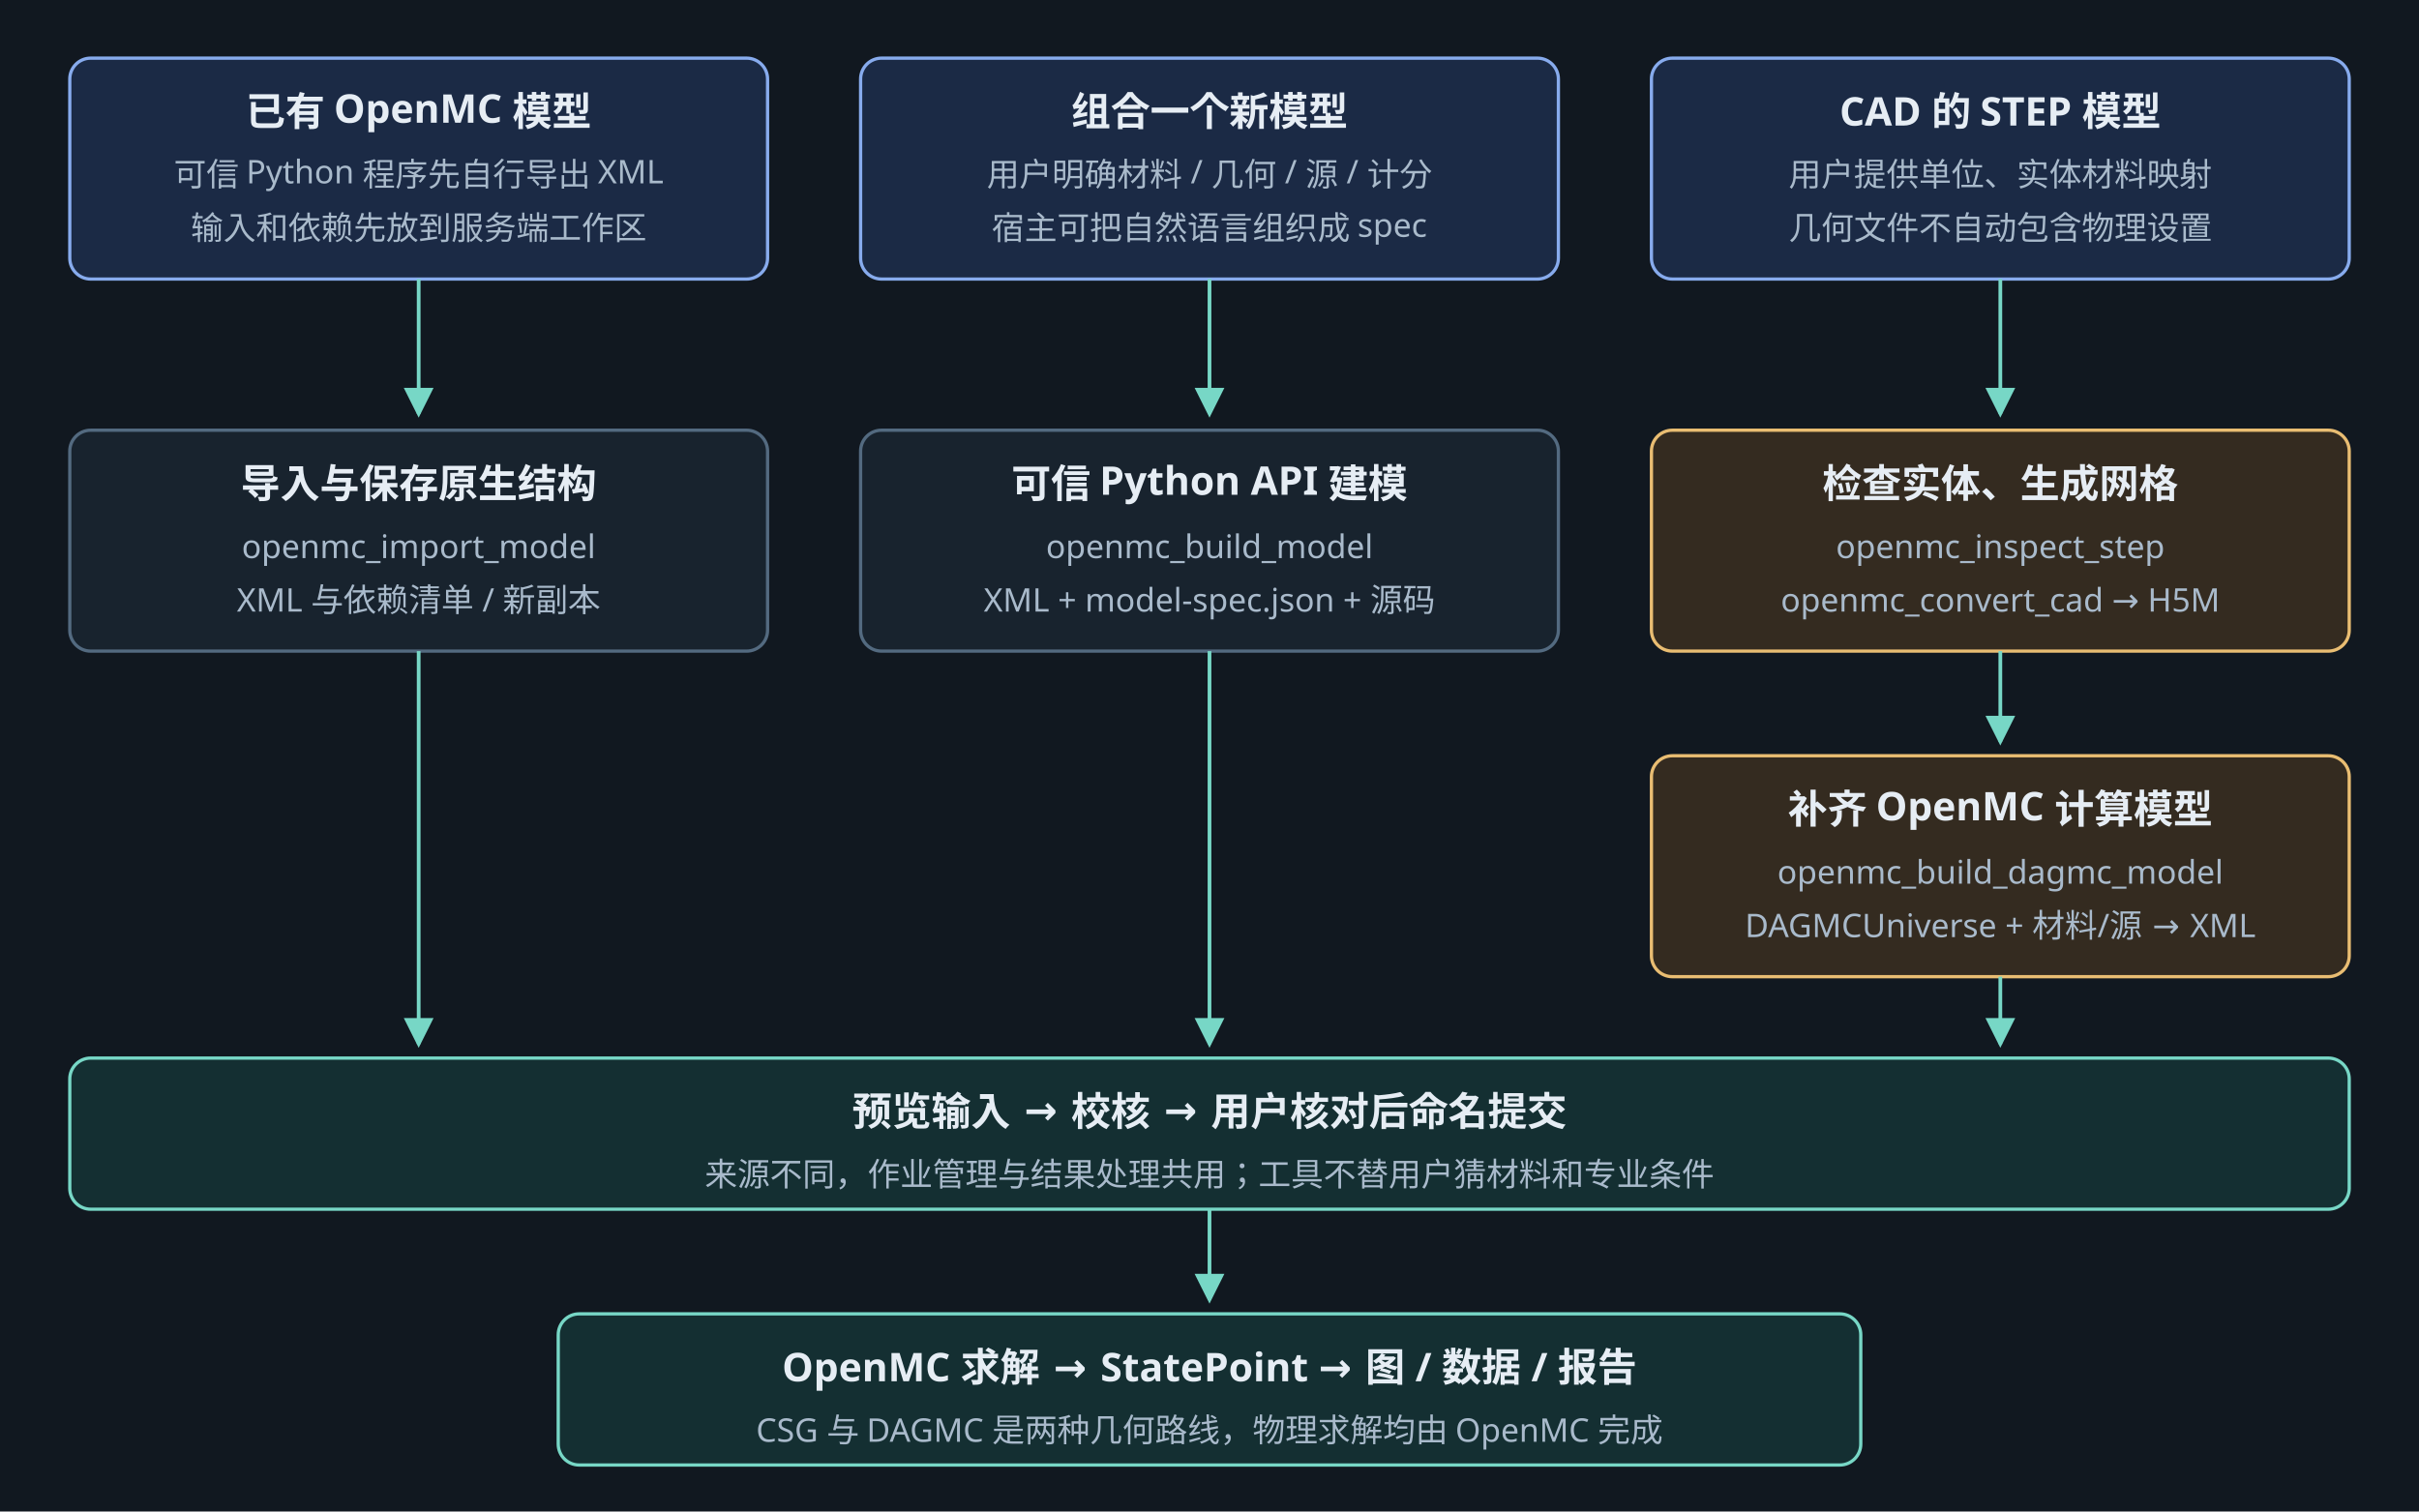
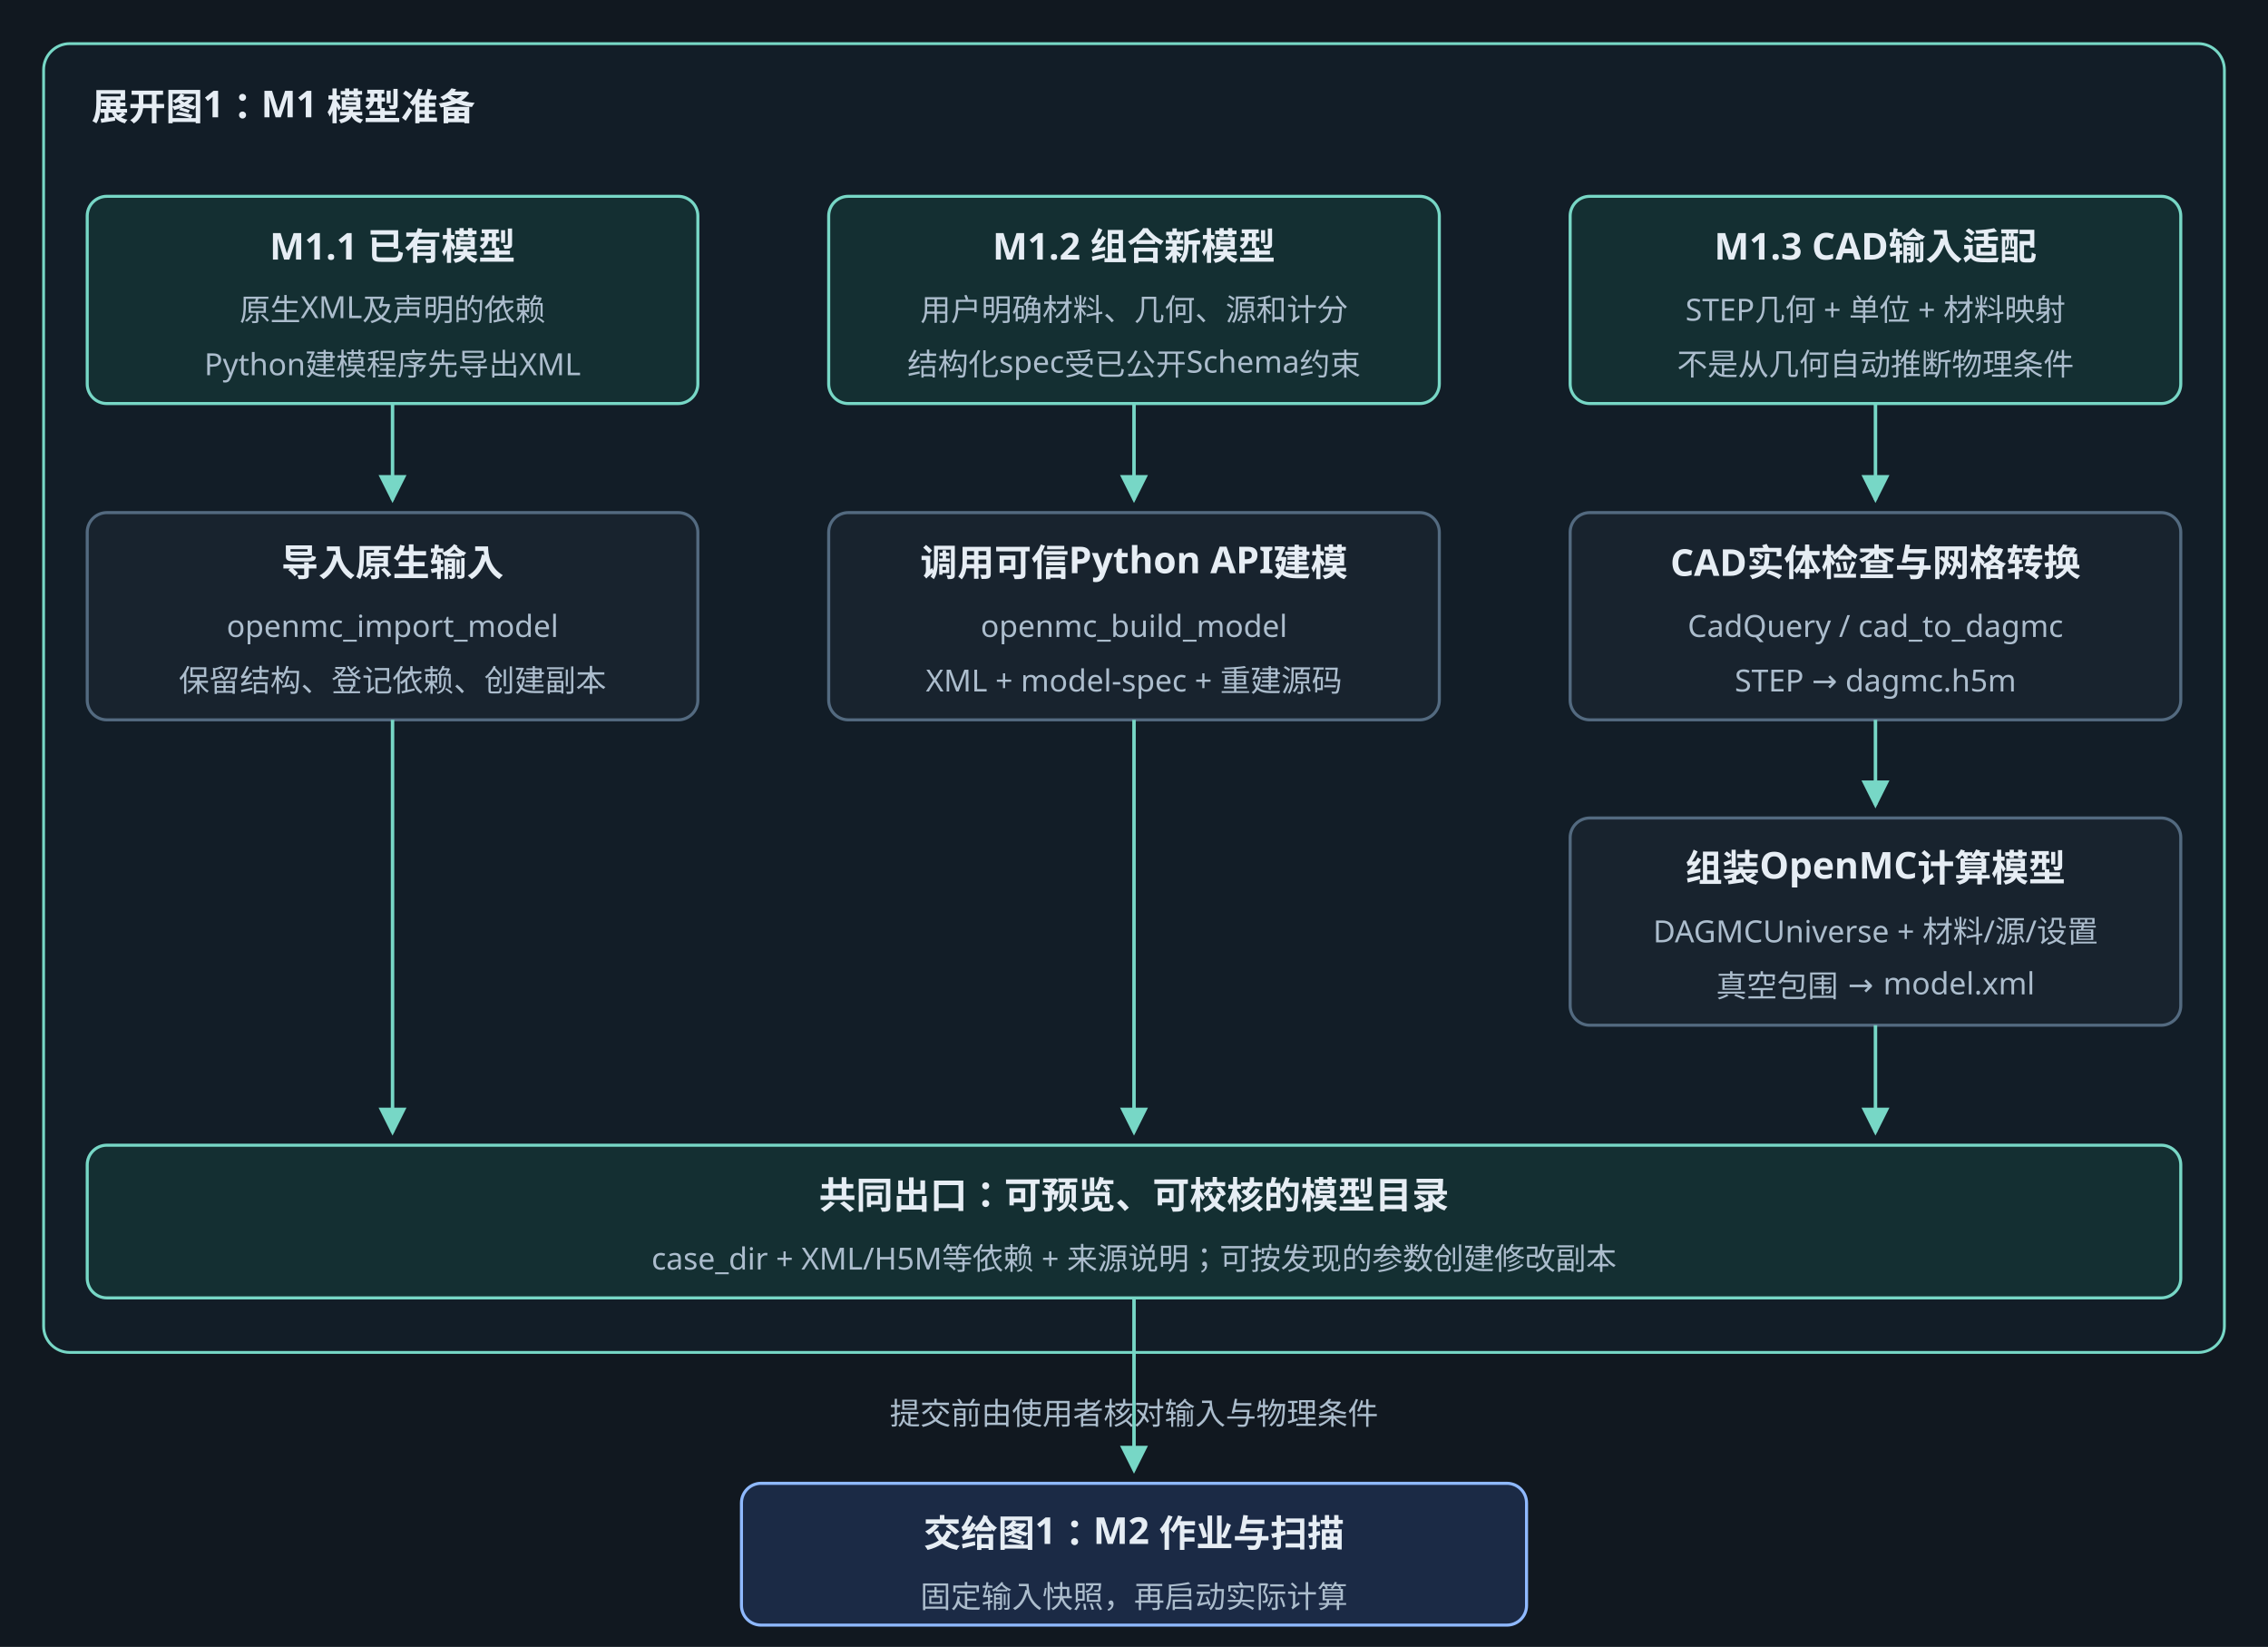
- <svg xmlns="http://www.w3.org/2000/svg" width="1040" height="650" viewBox="0 0 1040 650" role="img" aria-labelledby="title desc">
-   <rect width="1040" height="650" fill="#111820" />
-   <style>text{font-family:system-ui,"Microsoft YaHei",sans-serif;fill:#e6edf4;font-size:16px}.small{fill:#a9bacb;font-size:14px}.head{font-weight:650;font-size:17px}.box{fill:#18232e;stroke:#536a80;stroke-width:1.4}.a{fill:#142f32;stroke:#77d7c6}.b{fill:#1b2a45;stroke:#87abed}.c{fill:#342b20;stroke:#e9bd72}.edge{fill:none;stroke:#77d7c6;stroke-width:1.6;marker-end:url(#arrow)}.return{stroke:#91a4b7;stroke-dasharray:5 4;marker-end:url(#return)}.lane{stroke:#536a80;stroke-dasharray:5 6;stroke-width:1}.group{fill:#121d27;stroke:#344353;stroke-width:1.3}</style>
+ <svg xmlns="http://www.w3.org/2000/svg" width="1040" height="755" viewBox="0 0 1040 755" role="img" aria-labelledby="title desc">
+   <rect width="1040" height="755" fill="#111820" />
+   <style>text{font-family:system-ui,"Microsoft YaHei",sans-serif;fill:#e6edf4;font-size:16px}.small{fill:#acbdcd;font-size:14px}.head{font-weight:650;font-size:17px}.box{fill:#18232e;stroke:#536a80;stroke-width:1.4}.m1{fill:#142f32;stroke:#77d7c6}.m2{fill:#1b2a45;stroke:#8fb9ff}.m3{fill:#342b20;stroke:#efc67d}.aux{fill:#292139;stroke:#c2a7e8}.group{fill:#121d27;stroke:#77d7c6;stroke-width:1.3}.edge{fill:none;stroke:#77d7c6;stroke-width:1.6;marker-end:url(#arrow)}.return{stroke:#91a4b7;stroke-dasharray:5 4;marker-end:url(#return)}.lane{stroke:#536a80;stroke-dasharray:5 6;stroke-width:1}</style>
  <defs>
    <marker id="arrow" markerWidth="8" markerHeight="8" refX="7" refY="4" orient="auto">
      <path d="M0,0 L8,4 L0,8" fill="#77d7c6" />
    </marker>
    <marker id="return" markerWidth="8" markerHeight="8" refX="7" refY="4" orient="auto">
      <path d="M0,0 L8,4 L0,8" fill="#91a4b7" />
    </marker>
  </defs>
-   <rect class="box b" x="30" y="25" width="300" height="95" rx="9" />
-   <text class="head" x="180.0" y="54" text-anchor="middle">已有 OpenMC 模型</text>
-   <text class="small" x="180.0" y="80" text-anchor="middle">可信 Python 程序先自行导出 XML</text>
-   <text class="small" x="180.0" y="103" text-anchor="middle">输入和依赖先放到服务端工作区</text>
-   <rect class="box b" x="370" y="25" width="300" height="95" rx="9" />
-   <text class="head" x="520.0" y="54" text-anchor="middle">组合一个新模型</text>
-   <text class="small" x="520.0" y="80" text-anchor="middle">用户明确材料 / 几何 / 源 / 计分</text>
-   <text class="small" x="520.0" y="103" text-anchor="middle">宿主可把自然语言组织成 spec</text>
-   <rect class="box b" x="710" y="25" width="300" height="95" rx="9" />
-   <text class="head" x="860.0" y="54" text-anchor="middle">CAD 的 STEP 模型</text>
-   <text class="small" x="860.0" y="80" text-anchor="middle">用户提供单位、实体材料映射</text>
-   <text class="small" x="860.0" y="103" text-anchor="middle">几何文件不自动包含物理设置</text>
-   <rect class="box " x="30" y="185" width="300" height="95" rx="9" />
-   <text class="head" x="180.0" y="214" text-anchor="middle">导入与保存原生结构</text>
-   <text class="small" x="180.0" y="240" text-anchor="middle">openmc_import_model</text>
-   <text class="small" x="180.0" y="263" text-anchor="middle">XML 与依赖清单 / 新副本</text>
-   <rect class="box " x="370" y="185" width="300" height="95" rx="9" />
-   <text class="head" x="520.0" y="214" text-anchor="middle">可信 Python API 建模</text>
-   <text class="small" x="520.0" y="240" text-anchor="middle">openmc_build_model</text>
-   <text class="small" x="520.0" y="263" text-anchor="middle">XML + model-spec.json + 源码</text>
-   <rect class="box c" x="710" y="185" width="300" height="95" rx="9" />
-   <text class="head" x="860.0" y="214" text-anchor="middle">检查实体、生成网格</text>
-   <text class="small" x="860.0" y="240" text-anchor="middle">openmc_inspect_step</text>
-   <text class="small" x="860.0" y="263" text-anchor="middle">openmc_convert_cad → H5M</text>
-   <path class="edge" d="M180,120 V178" />
-   <path class="edge" d="M520,120 V178" />
-   <path class="edge" d="M860,120 V178" />
-   <rect class="box c" x="710" y="325" width="300" height="95" rx="9" />
-   <text class="head" x="860.0" y="354" text-anchor="middle">补齐 OpenMC 计算模型</text>
-   <text class="small" x="860.0" y="380" text-anchor="middle">openmc_build_dagmc_model</text>
-   <text class="small" x="860.0" y="403" text-anchor="middle">DAGMCUniverse + 材料/源 → XML</text>
-   <path class="edge" d="M860,280 V319" />
-   <rect class="box a" x="30" y="455" width="980" height="65" rx="9" />
-   <text class="head" x="520.0" y="484" text-anchor="middle">预览输入 → 校核 → 用户核对后命名提交</text>
-   <text class="small" x="520.0" y="510" text-anchor="middle">来源不同，作业管理与结果处理共用；工具不替用户猜材料和专业条件</text>
-   <path class="edge" d="M180,280 V449" />
-   <path class="edge" d="M520,280 V449" />
-   <path class="edge" d="M860,420 V449" />
-   <rect class="box a" x="240" y="565" width="560" height="65" rx="9" />
-   <text class="head" x="520.0" y="594" text-anchor="middle">OpenMC 求解 → StatePoint → 图 / 数据 / 报告</text>
-   <text class="small" x="520.0" y="620" text-anchor="middle">CSG 与 DAGMC 是两种几何路线，物理求解均由 OpenMC 完成</text>
-   <path class="edge" d="M520,520 V559" />
+   <rect class="group" x="20" y="20" width="1000" height="600" rx="12" />
+   <text class="head" x="42" y="55">展开图1：M1 模型准备</text>
+   <rect class="box m1" x="40" y="90" width="280" height="95" rx="9" />
+   <text class="head" x="180.0" y="119" text-anchor="middle">M1.1 已有模型</text>
+   <text class="small" x="180.0" y="147" text-anchor="middle">原生XML及声明的依赖</text>
+   <text class="small" x="180.0" y="172" text-anchor="middle">Python建模程序先导出XML</text>
+   <rect class="box m1" x="380" y="90" width="280" height="95" rx="9" />
+   <text class="head" x="520.0" y="119" text-anchor="middle">M1.2 组合新模型</text>
+   <text class="small" x="520.0" y="147" text-anchor="middle">用户明确材料、几何、源和计分</text>
+   <text class="small" x="520.0" y="172" text-anchor="middle">结构化spec受已公开Schema约束</text>
+   <rect class="box m1" x="720" y="90" width="280" height="95" rx="9" />
+   <text class="head" x="860.0" y="119" text-anchor="middle">M1.3 CAD输入适配</text>
+   <text class="small" x="860.0" y="147" text-anchor="middle">STEP几何 + 单位 + 材料映射</text>
+   <text class="small" x="860.0" y="172" text-anchor="middle">不是从几何自动推断物理条件</text>
+   <rect class="box " x="40" y="235" width="280" height="95" rx="9" />
+   <text class="head" x="180.0" y="264" text-anchor="middle">导入原生输入</text>
+   <text class="small" x="180.0" y="292" text-anchor="middle">openmc_import_model</text>
+   <text class="small" x="180.0" y="317" text-anchor="middle">保留结构、登记依赖、创建副本</text>
+   <rect class="box " x="380" y="235" width="280" height="95" rx="9" />
+   <text class="head" x="520.0" y="264" text-anchor="middle">调用可信Python API建模</text>
+   <text class="small" x="520.0" y="292" text-anchor="middle">openmc_build_model</text>
+   <text class="small" x="520.0" y="317" text-anchor="middle">XML + model-spec + 重建源码</text>
+   <rect class="box " x="720" y="235" width="280" height="95" rx="9" />
+   <text class="head" x="860.0" y="264" text-anchor="middle">CAD实体检查与网格转换</text>
+   <text class="small" x="860.0" y="292" text-anchor="middle">CadQuery / cad_to_dagmc</text>
+   <text class="small" x="860.0" y="317" text-anchor="middle">STEP → dagmc.h5m</text>
+   <path class="edge" d="M180,185 V229" />
+   <path class="edge" d="M520,185 V229" />
+   <path class="edge" d="M860,185 V229" />
+   <rect class="box " x="720" y="375" width="280" height="95" rx="9" />
+   <text class="head" x="860.0" y="404" text-anchor="middle">组装OpenMC计算模型</text>
+   <text class="small" x="860.0" y="432" text-anchor="middle">DAGMCUniverse + 材料/源/设置</text>
+   <text class="small" x="860.0" y="457" text-anchor="middle">真空包围 → model.xml</text>
+   <path class="edge" d="M860,330 V369" />
+   <rect class="box m1" x="40" y="525" width="960" height="70" rx="9" />
+   <text class="head" x="520.0" y="554" text-anchor="middle">共同出口：可预览、可校核的模型目录</text>
+   <text class="small" x="520.0" y="582" text-anchor="middle">case_dir + XML/H5M等依赖 + 来源说明；可按发现的参数创建修改副本</text>
+   <path class="edge" d="M180,330 V519" />
+   <path class="edge" d="M520,330 V519" />
+   <path class="edge" d="M860,470 V519" />
+   <rect class="box m2" x="340" y="680" width="360" height="65" rx="9" />
+   <text class="head" x="520.0" y="709" text-anchor="middle">交给图1：M2 作业与扫描</text>
+   <text class="small" x="520.0" y="737" text-anchor="middle">固定输入快照，再启动实际计算</text>
+   <path class="edge" d="M520,595 V674" />
+   <text class="small" x="520" y="653" text-anchor="middle">提交前由使用者核对输入与物理条件</text>
</svg>
